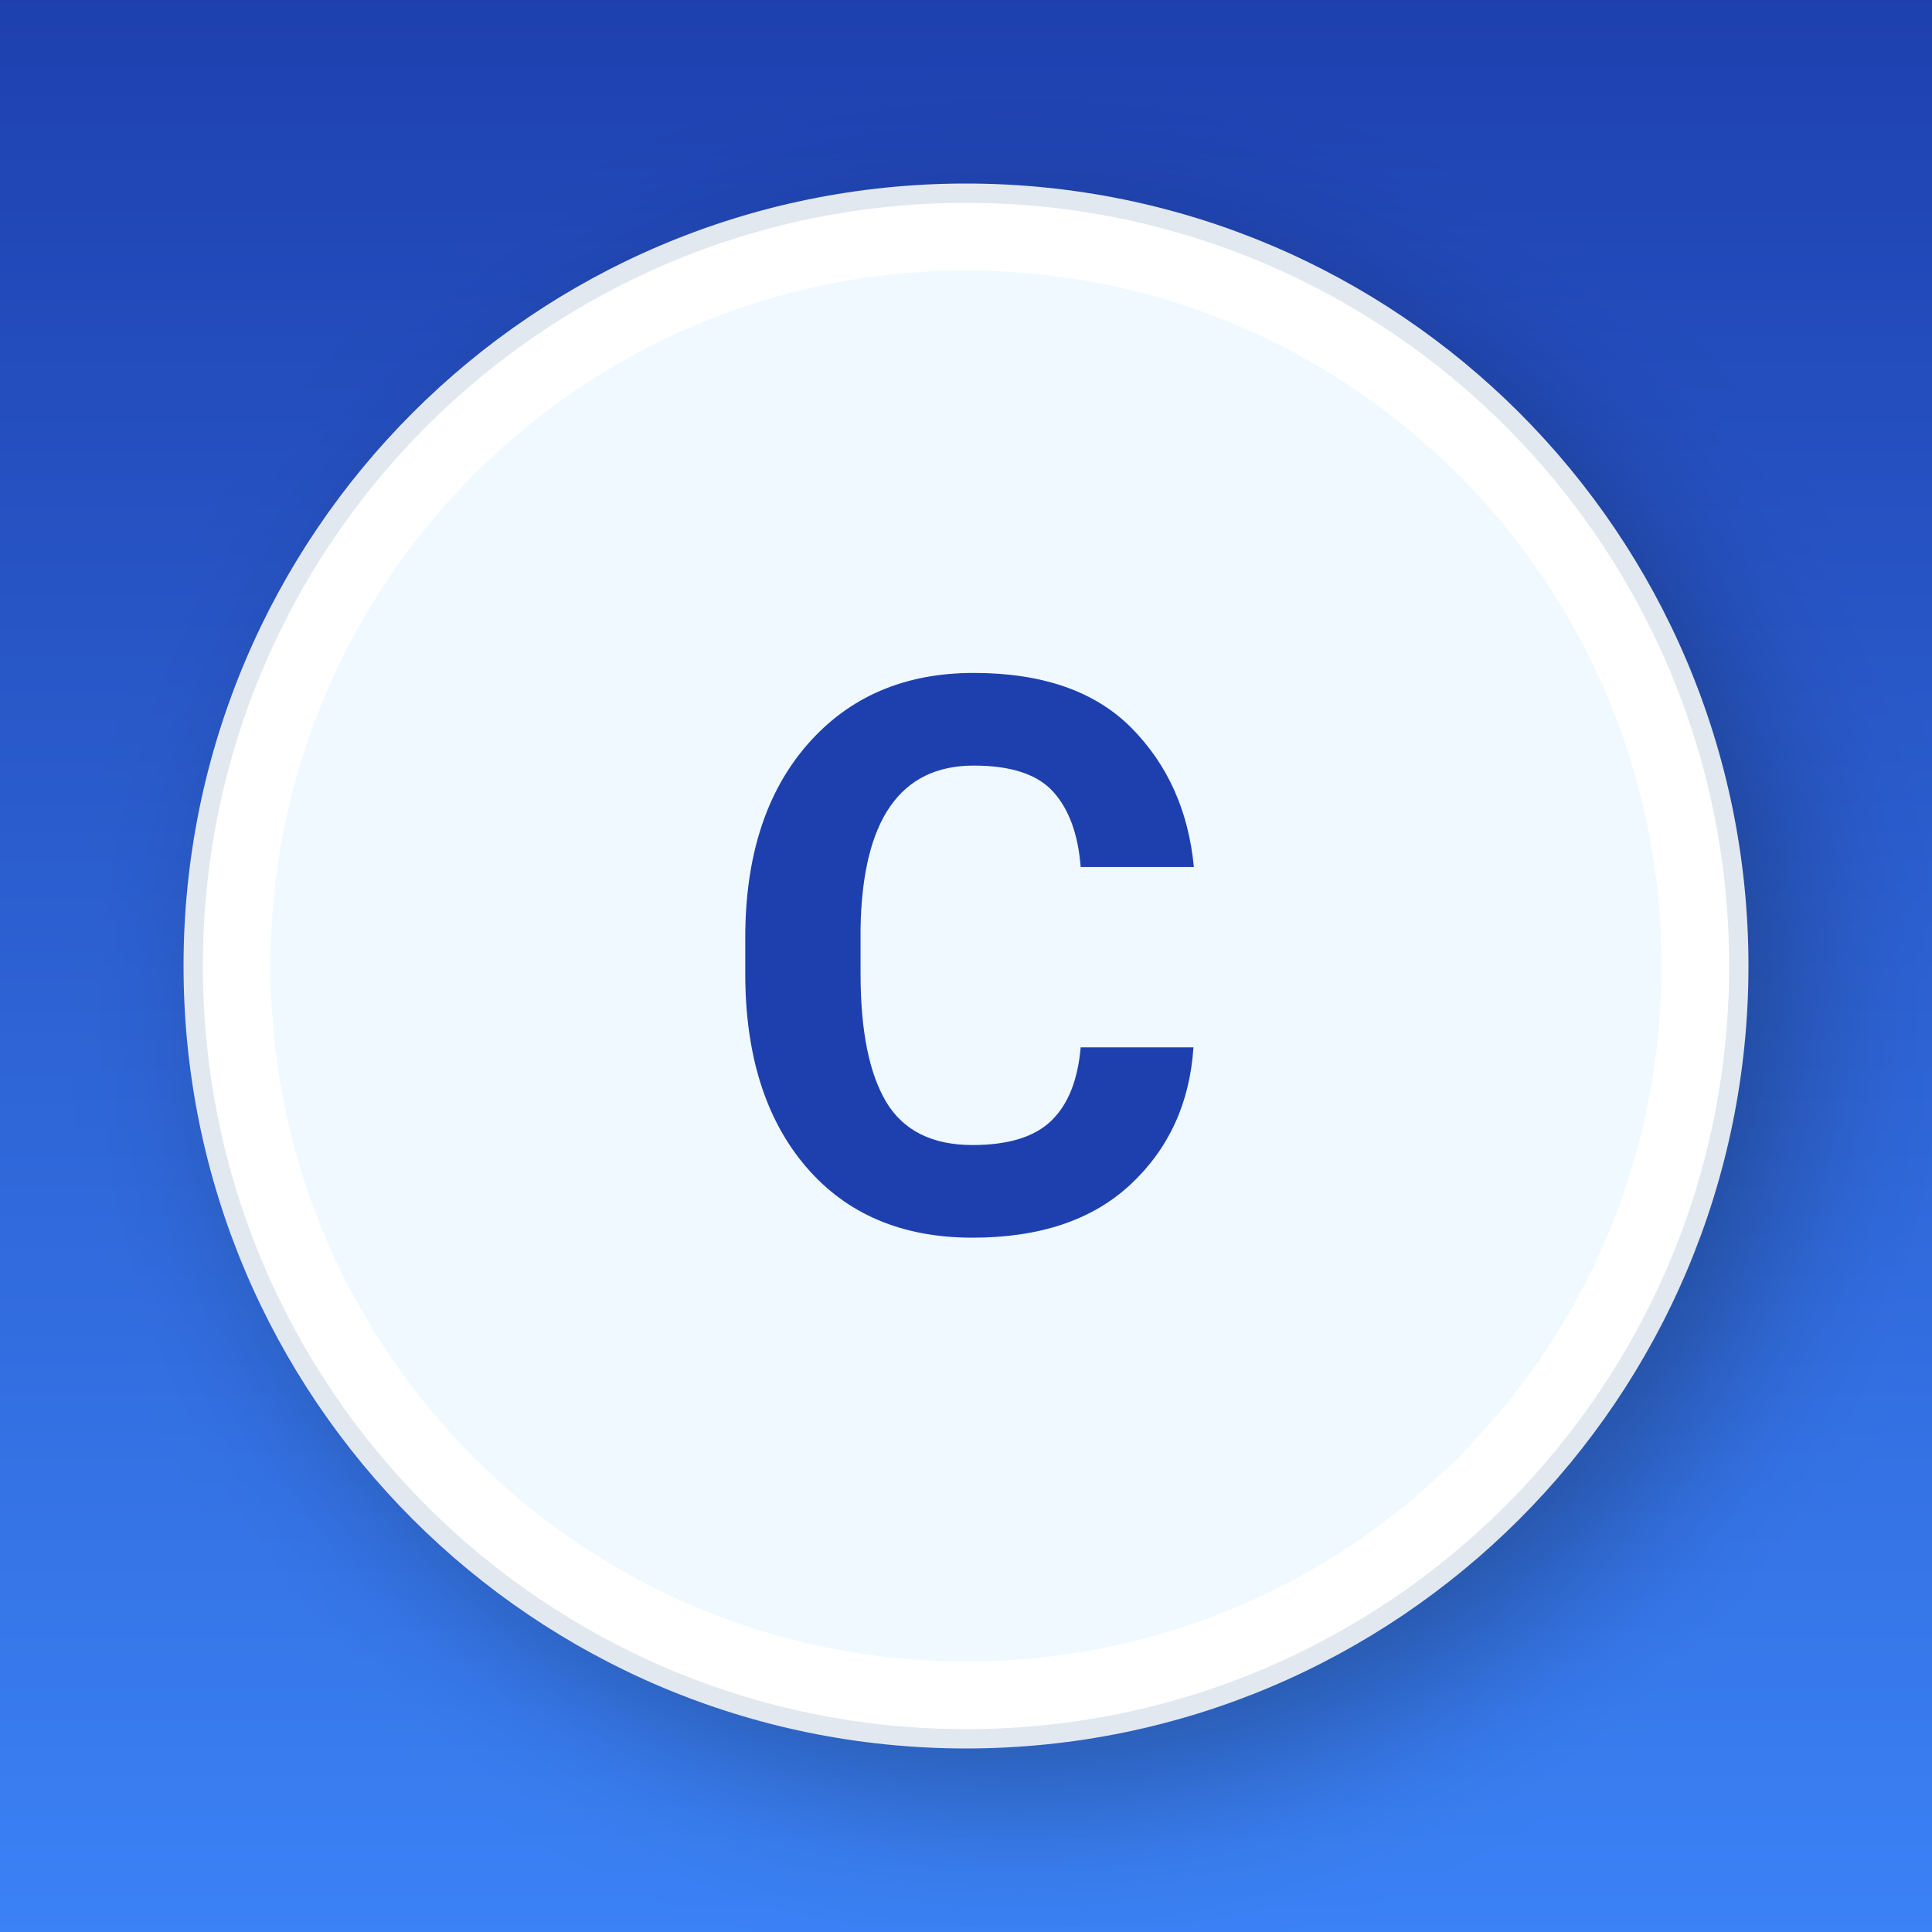
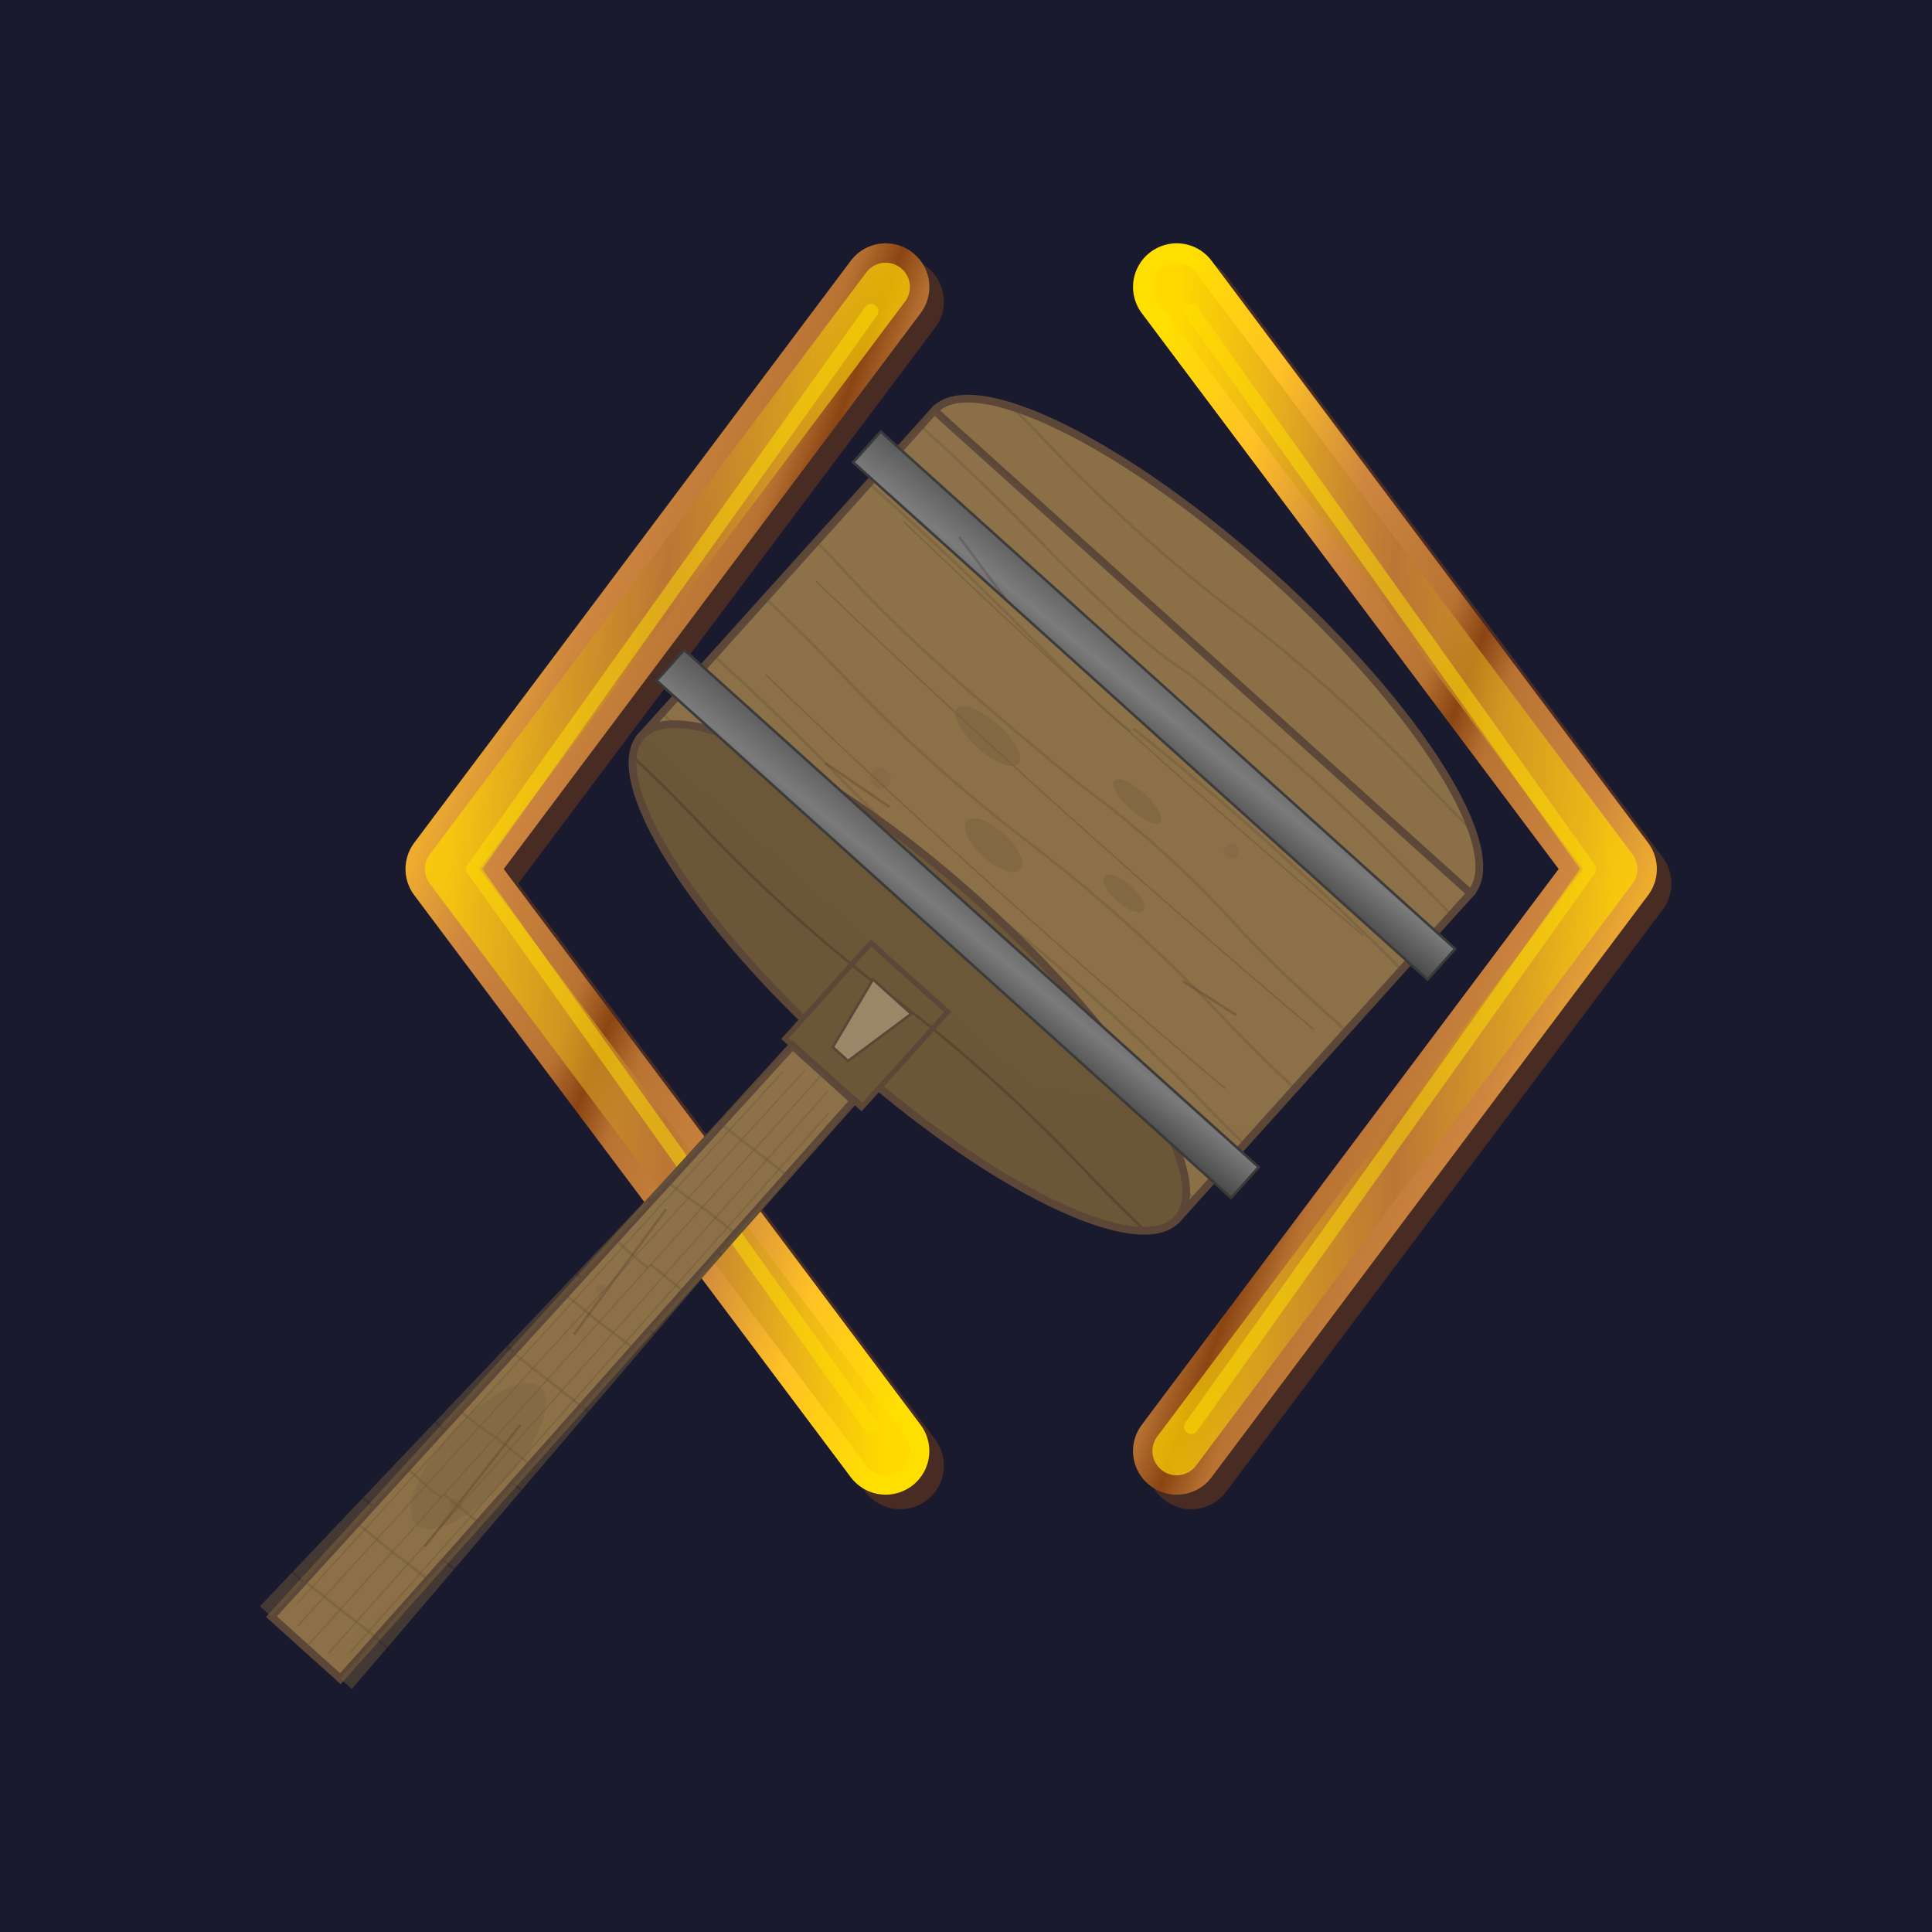
<svg xmlns="http://www.w3.org/2000/svg" width="72" height="72" viewBox="0 0 72 72">
-   <defs>
-     <linearGradient id="bgGradient" x1="0%" y1="0%" x2="0%" y2="100%">
-       <stop offset="0%" style="stop-color:#1e40af;stop-opacity:1" />
-       <stop offset="100%" style="stop-color:#3b82f6;stop-opacity:1" />
-     </linearGradient>
-     <filter id="shadow" x="-50%" y="-50%" width="200%" height="200%">
-       <feDropShadow dx="2" dy="2" stdDeviation="3" flood-opacity="0.3" />
-     </filter>
-   </defs>
-   <rect width="72" height="72" fill="url(#bgGradient)" />
-   <circle cx="36" cy="36" r="28.8" fill="white" filter="url(#shadow)" />
-   <circle cx="36" cy="36" r="25.92" fill="#f0f9ff" />
-   <text x="36" y="36" font-family="-apple-system, BlinkMacSystemFont, 'Segoe UI', Roboto, sans-serif" font-size="28.8" font-weight="bold" fill="#1e40af" text-anchor="middle" dominant-baseline="central">C</text>
-   <circle cx="36" cy="36" r="28.8" fill="none" stroke="#e2e8f0" stroke-width="0.72" />
+   <rect width="72" height="72" fill="#1a1a2e" />
+   <svg x="9" y="9" width="54" height="54" viewBox="128.5 152.5 233.5 239" preserveAspectRatio="xMidYMid meet">
+     <defs>
+       <pattern id="oakGrain" x="0" y="0" width="100" height="200" patternUnits="userSpaceOnUse">
+         <rect width="100" height="200" fill="#8B6F47" />
+         <path d="M0,10 Q25,8 50,10 T100,10" stroke="#6B5637" stroke-width="0.5" fill="none" opacity="0.4" />
+         <path d="M0,25 Q30,23 60,25 T100,25" stroke="#6B5637" stroke-width="0.5" fill="none" opacity="0.4" />
+         <path d="M0,40 Q35,38 70,40 T100,40" stroke="#6B5637" stroke-width="0.5" fill="none" opacity="0.4" />
+         <path d="M0,55 Q20,53 40,55 T100,55" stroke="#6B5637" stroke-width="0.5" fill="none" opacity="0.4" />
+         <path d="M0,70 Q25,68 50,70 T100,70" stroke="#6B5637" stroke-width="0.5" fill="none" opacity="0.4" />
+         <path d="M0,85 Q30,83 60,85 T100,85" stroke="#6B5637" stroke-width="0.5" fill="none" opacity="0.4" />
+         <path d="M0,100 Q35,98 70,100 T100,100" stroke="#6B5637" stroke-width="0.5" fill="none" opacity="0.4" />
+         <path d="M0,115 Q20,113 40,115 T100,115" stroke="#6B5637" stroke-width="0.5" fill="none" opacity="0.4" />
+         <path d="M0,130 Q25,128 50,130 T100,130" stroke="#6B5637" stroke-width="0.5" fill="none" opacity="0.4" />
+         <path d="M0,145 Q30,143 60,145 T100,145" stroke="#6B5637" stroke-width="0.5" fill="none" opacity="0.4" />
+         <path d="M0,160 Q35,158 70,160 T100,160" stroke="#6B5637" stroke-width="0.5" fill="none" opacity="0.4" />
+         <path d="M0,175 Q20,173 40,175 T100,175" stroke="#6B5637" stroke-width="0.5" fill="none" opacity="0.4" />
+         <path d="M0,190 Q25,188 50,190 T100,190" stroke="#6B5637" stroke-width="0.5" fill="none" opacity="0.4" />
+       </pattern>
+       <pattern id="oakGrainDark" x="0" y="0" width="100" height="200" patternUnits="userSpaceOnUse">
+         <rect width="100" height="200" fill="#6B5637" />
+         <path d="M0,10 Q25,8 50,10 T100,10" stroke="#4B3627" stroke-width="0.5" fill="none" opacity="0.5" />
+         <path d="M0,30 Q30,28 60,30 T100,30" stroke="#4B3627" stroke-width="0.5" fill="none" opacity="0.5" />
+         <path d="M0,50 Q35,48 70,50 T100,50" stroke="#4B3627" stroke-width="0.5" fill="none" opacity="0.5" />
+         <path d="M0,70 Q20,68 40,70 T100,70" stroke="#4B3627" stroke-width="0.5" fill="none" opacity="0.5" />
+         <path d="M0,90 Q25,88 50,90 T100,90" stroke="#4B3627" stroke-width="0.5" fill="none" opacity="0.5" />
+         <path d="M0,110 Q30,108 60,110 T100,110" stroke="#4B3627" stroke-width="0.5" fill="none" opacity="0.5" />
+         <path d="M0,130 Q35,128 70,130 T100,130" stroke="#4B3627" stroke-width="0.5" fill="none" opacity="0.5" />
+         <path d="M0,150 Q20,148 40,150 T100,150" stroke="#4B3627" stroke-width="0.5" fill="none" opacity="0.5" />
+         <path d="M0,170 Q25,168 50,170 T100,170" stroke="#4B3627" stroke-width="0.5" fill="none" opacity="0.5" />
+         <path d="M0,190 Q30,188 60,190 T100,190" stroke="#4B3627" stroke-width="0.5" fill="none" opacity="0.5" />
+       </pattern>
+       <linearGradient id="ironGradient" x1="0%" y1="0%" x2="100%" y2="100%">
+         <stop offset="0%" style="stop-color:#5A5A5A;stop-opacity:1" />
+         <stop offset="50%" style="stop-color:#7A7A7A;stop-opacity:1" />
+         <stop offset="100%" style="stop-color:#4A4A4A;stop-opacity:1" />
+       </linearGradient>
+       <linearGradient id="oilSheen" x1="0%" y1="0%" x2="100%" y2="100%">
+         <stop offset="0%" style="stop-color:#FFFFFF;stop-opacity:0.1" />
+         <stop offset="50%" style="stop-color:#FFFFFF;stop-opacity:0.05" />
+         <stop offset="100%" style="stop-color:#FFFFFF;stop-opacity:0" />
+       </linearGradient>
+       <linearGradient id="metalGradient" x1="0%" y1="0%" x2="100%" y2="100%">
+         <stop offset="0%" style="stop-color:#FFDF00;stop-opacity:1" />
+         <stop offset="15%" style="stop-color:#FFC125;stop-opacity:1" />
+         <stop offset="30%" style="stop-color:#CD853F;stop-opacity:1" />
+         <stop offset="45%" style="stop-color:#B87333;stop-opacity:1" />
+         <stop offset="50%" style="stop-color:#8B4513;stop-opacity:1" />
+         <stop offset="55%" style="stop-color:#B87333;stop-opacity:1" />
+         <stop offset="70%" style="stop-color:#CD853F;stop-opacity:1" />
+         <stop offset="85%" style="stop-color:#FFC125;stop-opacity:1" />
+         <stop offset="100%" style="stop-color:#FFDF00;stop-opacity:1" />
+       </linearGradient>
+       <linearGradient id="bracketGradient" x1="0%" y1="0%" x2="100%" y2="0%">
+         <stop offset="0%" style="stop-color:#FFD700;stop-opacity:1" />
+         <stop offset="50%" style="stop-color:#B87333;stop-opacity:1" />
+         <stop offset="100%" style="stop-color:#FFD700;stop-opacity:1" />
+       </linearGradient>
+     </defs>
+     <g transform="translate(256, 256) scale(0.8)">
+       <g transform="translate(-75, 0)">
+         <path d="M 45 -120 L -45 0 L 45 120" stroke="#8B4513" stroke-width="18" fill="none" stroke-linecap="round" stroke-linejoin="round" opacity="0.4" transform="translate(3, 3)" />
+         <path d="M 45 -120 L -45 0 L 45 120" stroke="url(#metalGradient)" stroke-width="18" fill="none" stroke-linecap="round" stroke-linejoin="round" />
+         <path d="M 45 -120 L -45 0 L 45 120" stroke="url(#bracketGradient)" stroke-width="10" fill="none" stroke-linecap="round" stroke-linejoin="round" opacity="0.7" />
+         <path d="M 42 -115 L -40 0 L 42 115" stroke="#FFDF00" stroke-width="3" fill="none" stroke-linecap="round" stroke-linejoin="round" opacity="0.5" />
+       </g>
+       <g transform="translate(75, 0)">
+         <path d="M -45 -120 L 45 0 L -45 120" stroke="#8B4513" stroke-width="18" fill="none" stroke-linecap="round" stroke-linejoin="round" opacity="0.4" transform="translate(3, 3)" />
+         <path d="M -45 -120 L 45 0 L -45 120" stroke="url(#metalGradient)" stroke-width="18" fill="none" stroke-linecap="round" stroke-linejoin="round" />
+         <path d="M -45 -120 L 45 0 L -45 120" stroke="url(#bracketGradient)" stroke-width="10" fill="none" stroke-linecap="round" stroke-linejoin="round" opacity="0.7" />
+         <path d="M -42 -115 L 40 0 L -42 115" stroke="#FFDF00" stroke-width="3" fill="none" stroke-linecap="round" stroke-linejoin="round" opacity="0.5" />
+       </g>
+     </g>
+     <g transform="translate(216, 296) rotate(42) scale(0.85)">
+       <g id="malletHead">
+         <ellipse cx="0" cy="-120" rx="70" ry="20" fill="url(#oakGrain)" stroke="#5B4637" stroke-width="1.5" />
+         <rect x="-70" y="-120" width="140" height="85" fill="url(#oakGrain)" stroke="#5B4637" stroke-width="1.5" />
+         <ellipse cx="0" cy="-35" rx="70" ry="20" fill="url(#oakGrainDark)" stroke="#5B4637" stroke-width="1.5" />
+         <rect x="-75" y="-110" width="150" height="8" fill="url(#ironGradient)" stroke="#3A3A3A" stroke-width="0.5" />
+         <rect x="-75" y="-53" width="150" height="8" fill="url(#ironGradient)" stroke="#3A3A3A" stroke-width="0.5" />
+         <ellipse cx="-20" cy="-80" rx="8" ry="3" fill="#6B5637" opacity="0.3" />
+         <ellipse cx="10" cy="-90" rx="6" ry="2" fill="#6B5637" opacity="0.3" />
+         <ellipse cx="-5" cy="-65" rx="7" ry="3" fill="#6B5637" opacity="0.3" />
+         <ellipse cx="20" cy="-75" rx="5" ry="2" fill="#6B5637" opacity="0.3" />
+         <path d="M-60,-100 Q0,-98 60,-100" stroke="#6B5637" stroke-width="0.3" fill="none" opacity="0.5" />
+         <path d="M-65,-80 Q0,-78 65,-80" stroke="#6B5637" stroke-width="0.3" fill="none" opacity="0.5" />
+         <path d="M-60,-60 Q0,-58 60,-60" stroke="#6B5637" stroke-width="0.3" fill="none" opacity="0.5" />
+       </g>
+       <g id="handle">
+         <rect x="-10" y="-35" width="20" height="25" fill="url(#oakGrainDark)" stroke="#5B4637" stroke-width="1" />
+         <path d="M-8,-10 L-9,140 L9,140 L8,-10 Z" fill="url(#oakGrain)" stroke="#5B4637" stroke-width="1.5" />
+         <path d="M-8,-10 Q-10,65 -12,140 L-9,140 Z" fill="url(#oakGrainDark)" opacity="0.5" />
+         <path d="M8,-10 Q10,65 12,140 L9,140 Z" fill="url(#oakGrainDark)" opacity="0.5" />
+         <ellipse cx="0" cy="90" rx="7" ry="18" fill="#6B5637" opacity="0.2" />
+         <line x1="-6" y1="-5" x2="-7" y2="135" stroke="#6B5637" stroke-width="0.3" opacity="0.4" />
+         <line x1="-3" y1="-8" x2="-4" y2="138" stroke="#6B5637" stroke-width="0.3" opacity="0.4" />
+         <line x1="0" y1="-10" x2="0" y2="140" stroke="#6B5637" stroke-width="0.3" opacity="0.4" />
+         <line x1="3" y1="-8" x2="4" y2="138" stroke="#6B5637" stroke-width="0.3" opacity="0.4" />
+         <line x1="6" y1="-5" x2="7" y2="135" stroke="#6B5637" stroke-width="0.3" opacity="0.4" />
+         <path d="M-5,-30 L-2,-15 L2,-15 L5,-30 Z" fill="#9B8667" stroke="#5B4637" stroke-width="0.5" />
+       </g>
+       <g id="aging" opacity="0.3">
+         <line x1="-50" y1="-105" x2="-35" y2="-102" stroke="#4B3627" stroke-width="0.5" />
+         <line x1="40" y1="-70" x2="52" y2="-72" stroke="#4B3627" stroke-width="0.5" />
+         <line x1="-40" y1="-55" x2="-25" y2="-57" stroke="#4B3627" stroke-width="0.5" />
+         <line x1="-5" y1="30" x2="-2" y2="60" stroke="#4B3627" stroke-width="0.5" />
+         <line x1="2" y1="80" x2="4" y2="110" stroke="#4B3627" stroke-width="0.5" />
+         <circle cx="-30" cy="-60" r="2" fill="#5B4637" opacity="0.4" />
+         <circle cx="30" cy="-95" r="1.5" fill="#5B4637" opacity="0.4" />
+         <circle cx="-4" cy="50" r="1" fill="#5B4637" opacity="0.4" />
+         <circle cx="3" cy="100" r="1.2" fill="#5B4637" opacity="0.4" />
+       </g>
+       <g id="sheen" opacity="0.15">
+         <rect x="-70" y="-120" width="140" height="85" fill="url(#oilSheen)" />
+         <path d="M-8,-10 L-9,140 L9,140 L8,-10 Z" fill="url(#oilSheen)" />
+       </g>
+     </g>
+   </svg>
</svg>
